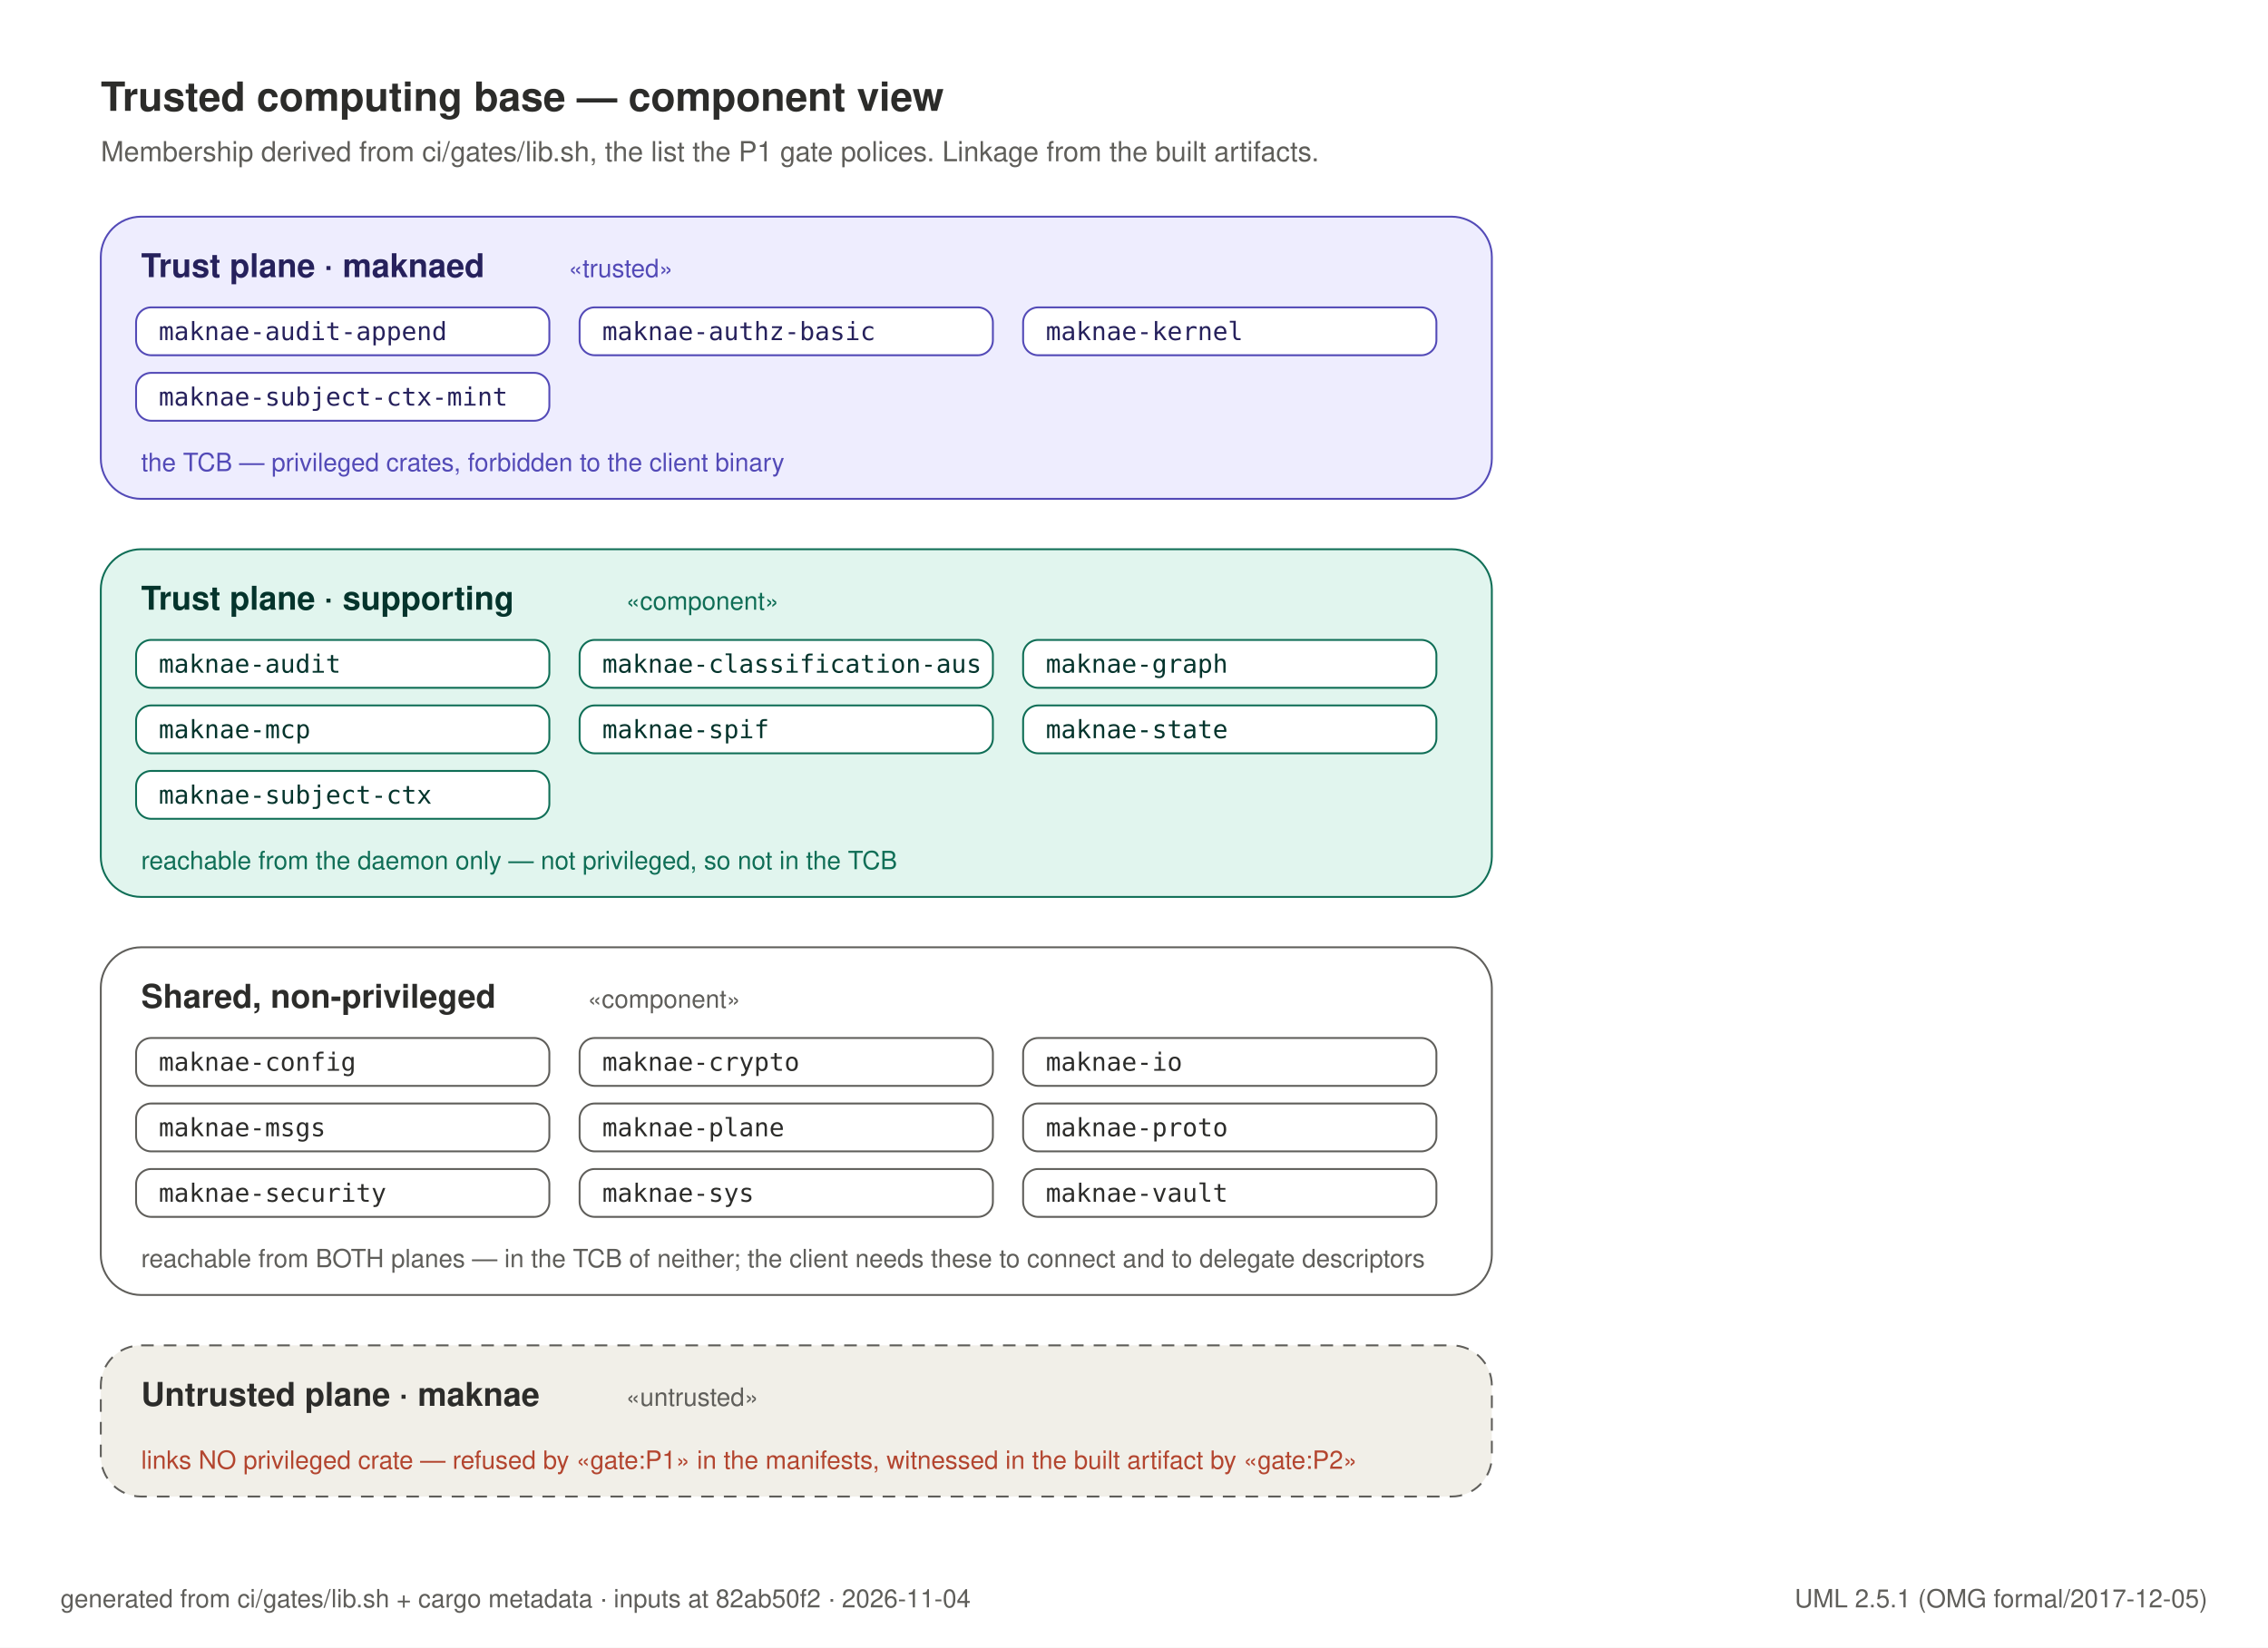
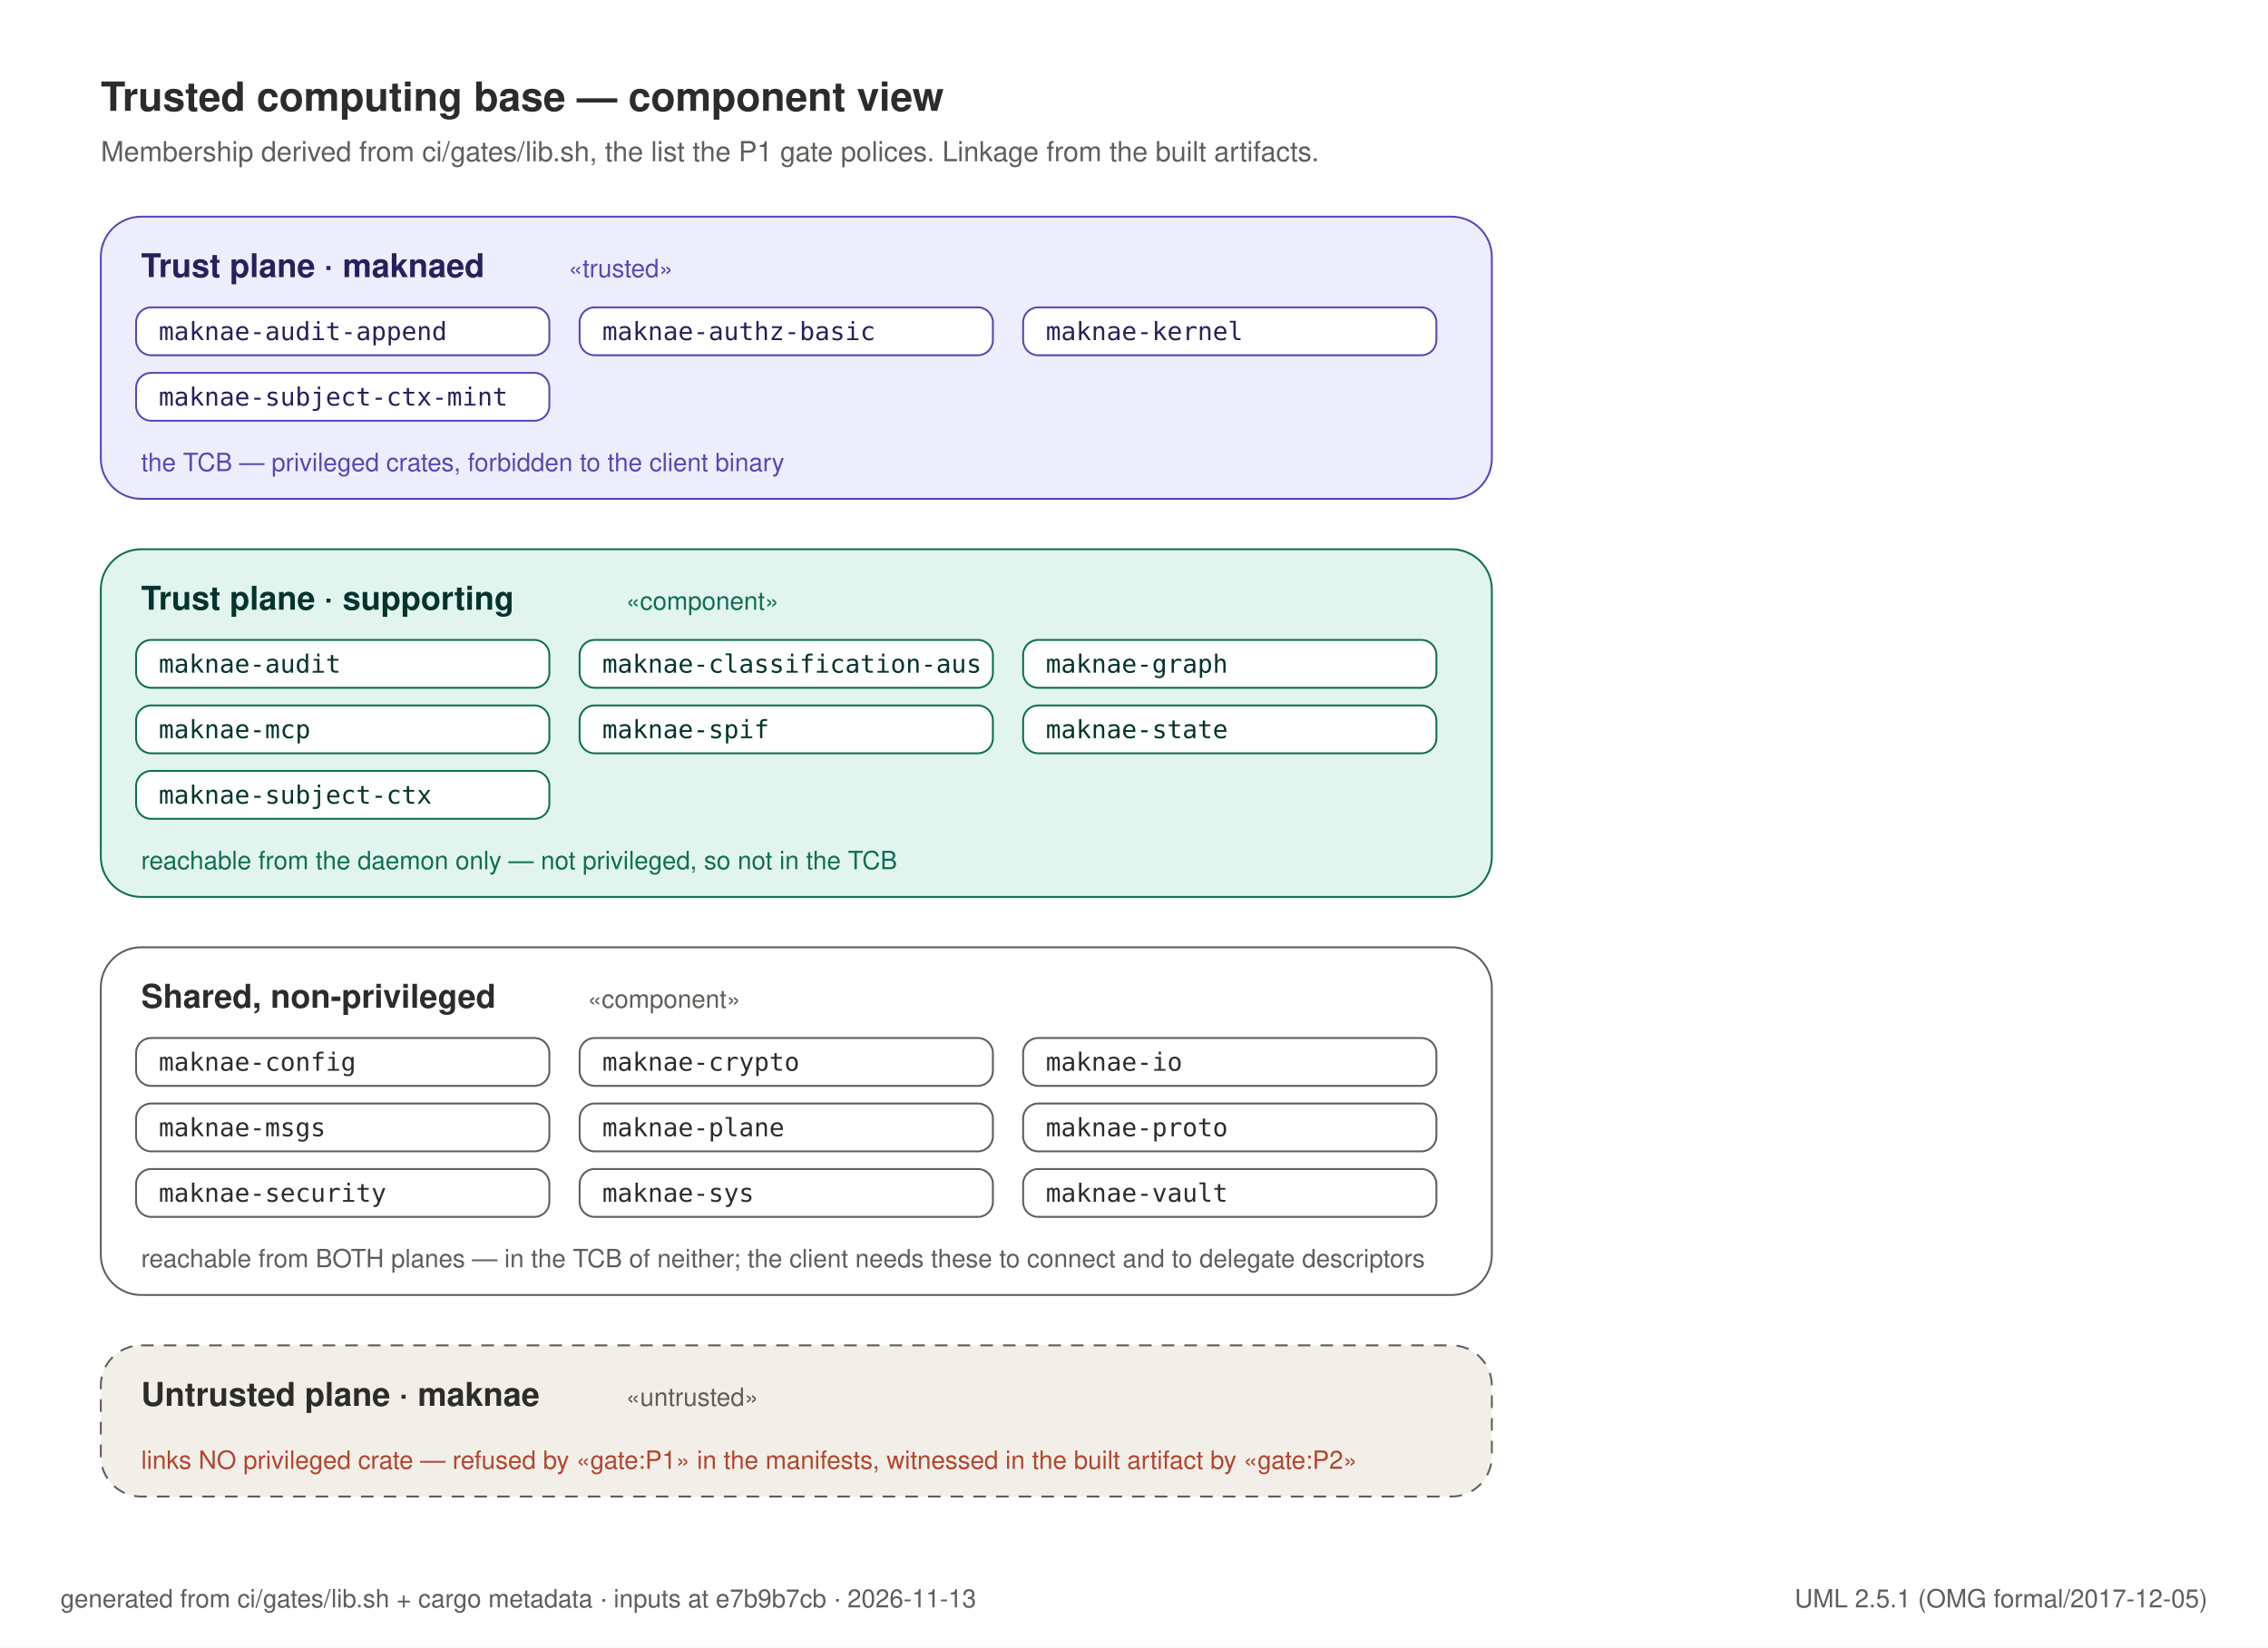
<svg xmlns="http://www.w3.org/2000/svg" width="900" height="654" viewBox="0 0 900 654" role="img">
  <rect x="0" y="0" width="900" height="654" fill="#FFFFFF" />
  <text x="40" y="44" text-anchor="start" font-family="Helvetica, Arial, sans-serif" font-size="16" font-weight="600" fill="#2C2C2A">Trusted computing base — component view</text>
  <text x="40" y="64" text-anchor="start" font-family="Helvetica, Arial, sans-serif" font-size="11" font-weight="400" fill="#5F5E5A">Membership derived from ci/gates/lib.sh, the list the P1 gate polices. Linkage from the built artifacts.</text>
  <rect x="40" y="86" width="552" height="112" rx="16" fill="#EEEDFE" stroke="#534AB7" stroke-width="0.75" />
  <text x="56" y="110" text-anchor="start" font-family="Helvetica, Arial, sans-serif" font-size="13" font-weight="600" fill="#26215C">Trust plane · maknaed</text>
  <text x="225.6" y="110" text-anchor="start" font-family="Helvetica, Arial, sans-serif" font-size="10" font-weight="400" fill="#534AB7">«trusted»</text>
  <rect x="54" y="122" width="164" height="19" rx="6" fill="#FFFFFF" stroke="#534AB7" stroke-width="0.75" />
  <text x="63" y="135" text-anchor="start" font-family="ui-monospace, SFMono-Regular, Menlo, monospace" font-size="10" font-weight="500" fill="#26215C">maknae-audit-append</text>
  <rect x="230" y="122" width="164" height="19" rx="6" fill="#FFFFFF" stroke="#534AB7" stroke-width="0.75" />
  <text x="239" y="135" text-anchor="start" font-family="ui-monospace, SFMono-Regular, Menlo, monospace" font-size="10" font-weight="500" fill="#26215C">maknae-authz-basic</text>
  <rect x="406" y="122" width="164" height="19" rx="6" fill="#FFFFFF" stroke="#534AB7" stroke-width="0.75" />
  <text x="415" y="135" text-anchor="start" font-family="ui-monospace, SFMono-Regular, Menlo, monospace" font-size="10" font-weight="500" fill="#26215C">maknae-kernel</text>
  <rect x="54" y="148" width="164" height="19" rx="6" fill="#FFFFFF" stroke="#534AB7" stroke-width="0.75" />
  <text x="63" y="161" text-anchor="start" font-family="ui-monospace, SFMono-Regular, Menlo, monospace" font-size="10" font-weight="500" fill="#26215C">maknae-subject-ctx-mint</text>
  <text x="56" y="187" text-anchor="start" font-family="Helvetica, Arial, sans-serif" font-size="10" font-weight="400" fill="#534AB7">the TCB — privileged crates, forbidden to the client binary</text>
  <rect x="40" y="218" width="552" height="138" rx="16" fill="#E1F5EE" stroke="#0F6E56" stroke-width="0.75" />
  <text x="56" y="242" text-anchor="start" font-family="Helvetica, Arial, sans-serif" font-size="13" font-weight="600" fill="#04342C">Trust plane · supporting</text>
  <text x="248.4" y="242" text-anchor="start" font-family="Helvetica, Arial, sans-serif" font-size="10" font-weight="400" fill="#0F6E56">«component»</text>
  <rect x="54" y="254" width="164" height="19" rx="6" fill="#FFFFFF" stroke="#0F6E56" stroke-width="0.75" />
  <text x="63" y="267" text-anchor="start" font-family="ui-monospace, SFMono-Regular, Menlo, monospace" font-size="10" font-weight="500" fill="#04342C">maknae-audit</text>
  <rect x="230" y="254" width="164" height="19" rx="6" fill="#FFFFFF" stroke="#0F6E56" stroke-width="0.75" />
  <text x="239" y="267" text-anchor="start" font-family="ui-monospace, SFMono-Regular, Menlo, monospace" font-size="10" font-weight="500" fill="#04342C">maknae-classification-aus</text>
  <rect x="406" y="254" width="164" height="19" rx="6" fill="#FFFFFF" stroke="#0F6E56" stroke-width="0.75" />
  <text x="415" y="267" text-anchor="start" font-family="ui-monospace, SFMono-Regular, Menlo, monospace" font-size="10" font-weight="500" fill="#04342C">maknae-graph</text>
  <rect x="54" y="280" width="164" height="19" rx="6" fill="#FFFFFF" stroke="#0F6E56" stroke-width="0.75" />
  <text x="63" y="293" text-anchor="start" font-family="ui-monospace, SFMono-Regular, Menlo, monospace" font-size="10" font-weight="500" fill="#04342C">maknae-mcp</text>
  <rect x="230" y="280" width="164" height="19" rx="6" fill="#FFFFFF" stroke="#0F6E56" stroke-width="0.75" />
  <text x="239" y="293" text-anchor="start" font-family="ui-monospace, SFMono-Regular, Menlo, monospace" font-size="10" font-weight="500" fill="#04342C">maknae-spif</text>
  <rect x="406" y="280" width="164" height="19" rx="6" fill="#FFFFFF" stroke="#0F6E56" stroke-width="0.75" />
  <text x="415" y="293" text-anchor="start" font-family="ui-monospace, SFMono-Regular, Menlo, monospace" font-size="10" font-weight="500" fill="#04342C">maknae-state</text>
  <rect x="54" y="306" width="164" height="19" rx="6" fill="#FFFFFF" stroke="#0F6E56" stroke-width="0.75" />
  <text x="63" y="319" text-anchor="start" font-family="ui-monospace, SFMono-Regular, Menlo, monospace" font-size="10" font-weight="500" fill="#04342C">maknae-subject-ctx</text>
  <text x="56" y="345" text-anchor="start" font-family="Helvetica, Arial, sans-serif" font-size="10" font-weight="400" fill="#0F6E56">reachable from the daemon only — not privileged, so not in the TCB</text>
  <rect x="40" y="376" width="552" height="138" rx="16" fill="#FFFFFF" stroke="#5F5E5A" stroke-width="0.75" />
  <text x="56" y="400" text-anchor="start" font-family="Helvetica, Arial, sans-serif" font-size="13" font-weight="600" fill="#2C2C2A">Shared, non-privileged</text>
  <text x="233.2" y="400" text-anchor="start" font-family="Helvetica, Arial, sans-serif" font-size="10" font-weight="400" fill="#5F5E5A">«component»</text>
  <rect x="54" y="412" width="164" height="19" rx="6" fill="#FFFFFF" stroke="#5F5E5A" stroke-width="0.75" />
  <text x="63" y="425" text-anchor="start" font-family="ui-monospace, SFMono-Regular, Menlo, monospace" font-size="10" font-weight="500" fill="#2C2C2A">maknae-config</text>
  <rect x="230" y="412" width="164" height="19" rx="6" fill="#FFFFFF" stroke="#5F5E5A" stroke-width="0.75" />
  <text x="239" y="425" text-anchor="start" font-family="ui-monospace, SFMono-Regular, Menlo, monospace" font-size="10" font-weight="500" fill="#2C2C2A">maknae-crypto</text>
  <rect x="406" y="412" width="164" height="19" rx="6" fill="#FFFFFF" stroke="#5F5E5A" stroke-width="0.75" />
  <text x="415" y="425" text-anchor="start" font-family="ui-monospace, SFMono-Regular, Menlo, monospace" font-size="10" font-weight="500" fill="#2C2C2A">maknae-io</text>
  <rect x="54" y="438" width="164" height="19" rx="6" fill="#FFFFFF" stroke="#5F5E5A" stroke-width="0.75" />
  <text x="63" y="451" text-anchor="start" font-family="ui-monospace, SFMono-Regular, Menlo, monospace" font-size="10" font-weight="500" fill="#2C2C2A">maknae-msgs</text>
  <rect x="230" y="438" width="164" height="19" rx="6" fill="#FFFFFF" stroke="#5F5E5A" stroke-width="0.75" />
  <text x="239" y="451" text-anchor="start" font-family="ui-monospace, SFMono-Regular, Menlo, monospace" font-size="10" font-weight="500" fill="#2C2C2A">maknae-plane</text>
  <rect x="406" y="438" width="164" height="19" rx="6" fill="#FFFFFF" stroke="#5F5E5A" stroke-width="0.75" />
  <text x="415" y="451" text-anchor="start" font-family="ui-monospace, SFMono-Regular, Menlo, monospace" font-size="10" font-weight="500" fill="#2C2C2A">maknae-proto</text>
  <rect x="54" y="464" width="164" height="19" rx="6" fill="#FFFFFF" stroke="#5F5E5A" stroke-width="0.75" />
  <text x="63" y="477" text-anchor="start" font-family="ui-monospace, SFMono-Regular, Menlo, monospace" font-size="10" font-weight="500" fill="#2C2C2A">maknae-security</text>
  <rect x="230" y="464" width="164" height="19" rx="6" fill="#FFFFFF" stroke="#5F5E5A" stroke-width="0.75" />
  <text x="239" y="477" text-anchor="start" font-family="ui-monospace, SFMono-Regular, Menlo, monospace" font-size="10" font-weight="500" fill="#2C2C2A">maknae-sys</text>
  <rect x="406" y="464" width="164" height="19" rx="6" fill="#FFFFFF" stroke="#5F5E5A" stroke-width="0.75" />
  <text x="415" y="477" text-anchor="start" font-family="ui-monospace, SFMono-Regular, Menlo, monospace" font-size="10" font-weight="500" fill="#2C2C2A">maknae-vault</text>
  <text x="56" y="503" text-anchor="start" font-family="Helvetica, Arial, sans-serif" font-size="10" font-weight="400" fill="#5F5E5A">reachable from BOTH planes — in the TCB of neither; the client needs these to connect and to delegate descriptors</text>
  <rect x="40" y="534" width="552" height="60" rx="16" fill="#F1EFE8" stroke="#5F5E5A" stroke-width="0.75" stroke-dasharray="5 4" />
  <text x="56" y="558" text-anchor="start" font-family="Helvetica, Arial, sans-serif" font-size="13" font-weight="600" fill="#2C2C2A">Untrusted plane · maknae</text>
  <text x="248.4" y="558" text-anchor="start" font-family="Helvetica, Arial, sans-serif" font-size="10" font-weight="400" fill="#5F5E5A">«untrusted»</text>
  <text x="56" y="583" text-anchor="start" font-family="Helvetica, Arial, sans-serif" font-size="10" font-weight="400" fill="#B3452F">links NO privileged crate — refused by «gate:P1» in the manifests, witnessed in the built artifact by «gate:P2»</text>
-   <text x="24" y="638" text-anchor="start" font-family="Helvetica, Arial, sans-serif" font-size="10" font-weight="400" fill="#5F5E5A">generated from ci/gates/lib.sh + cargo metadata · inputs at 82ab50f2 · 2026-11-04</text>
+   <text x="24" y="638" text-anchor="start" font-family="Helvetica, Arial, sans-serif" font-size="10" font-weight="400" fill="#5F5E5A">generated from ci/gates/lib.sh + cargo metadata · inputs at e7b9b7cb · 2026-11-13</text>
  <text x="876" y="638" text-anchor="end" font-family="Helvetica, Arial, sans-serif" font-size="10" font-weight="400" fill="#5F5E5A">UML 2.5.1 (OMG formal/2017-12-05)</text>
</svg>
